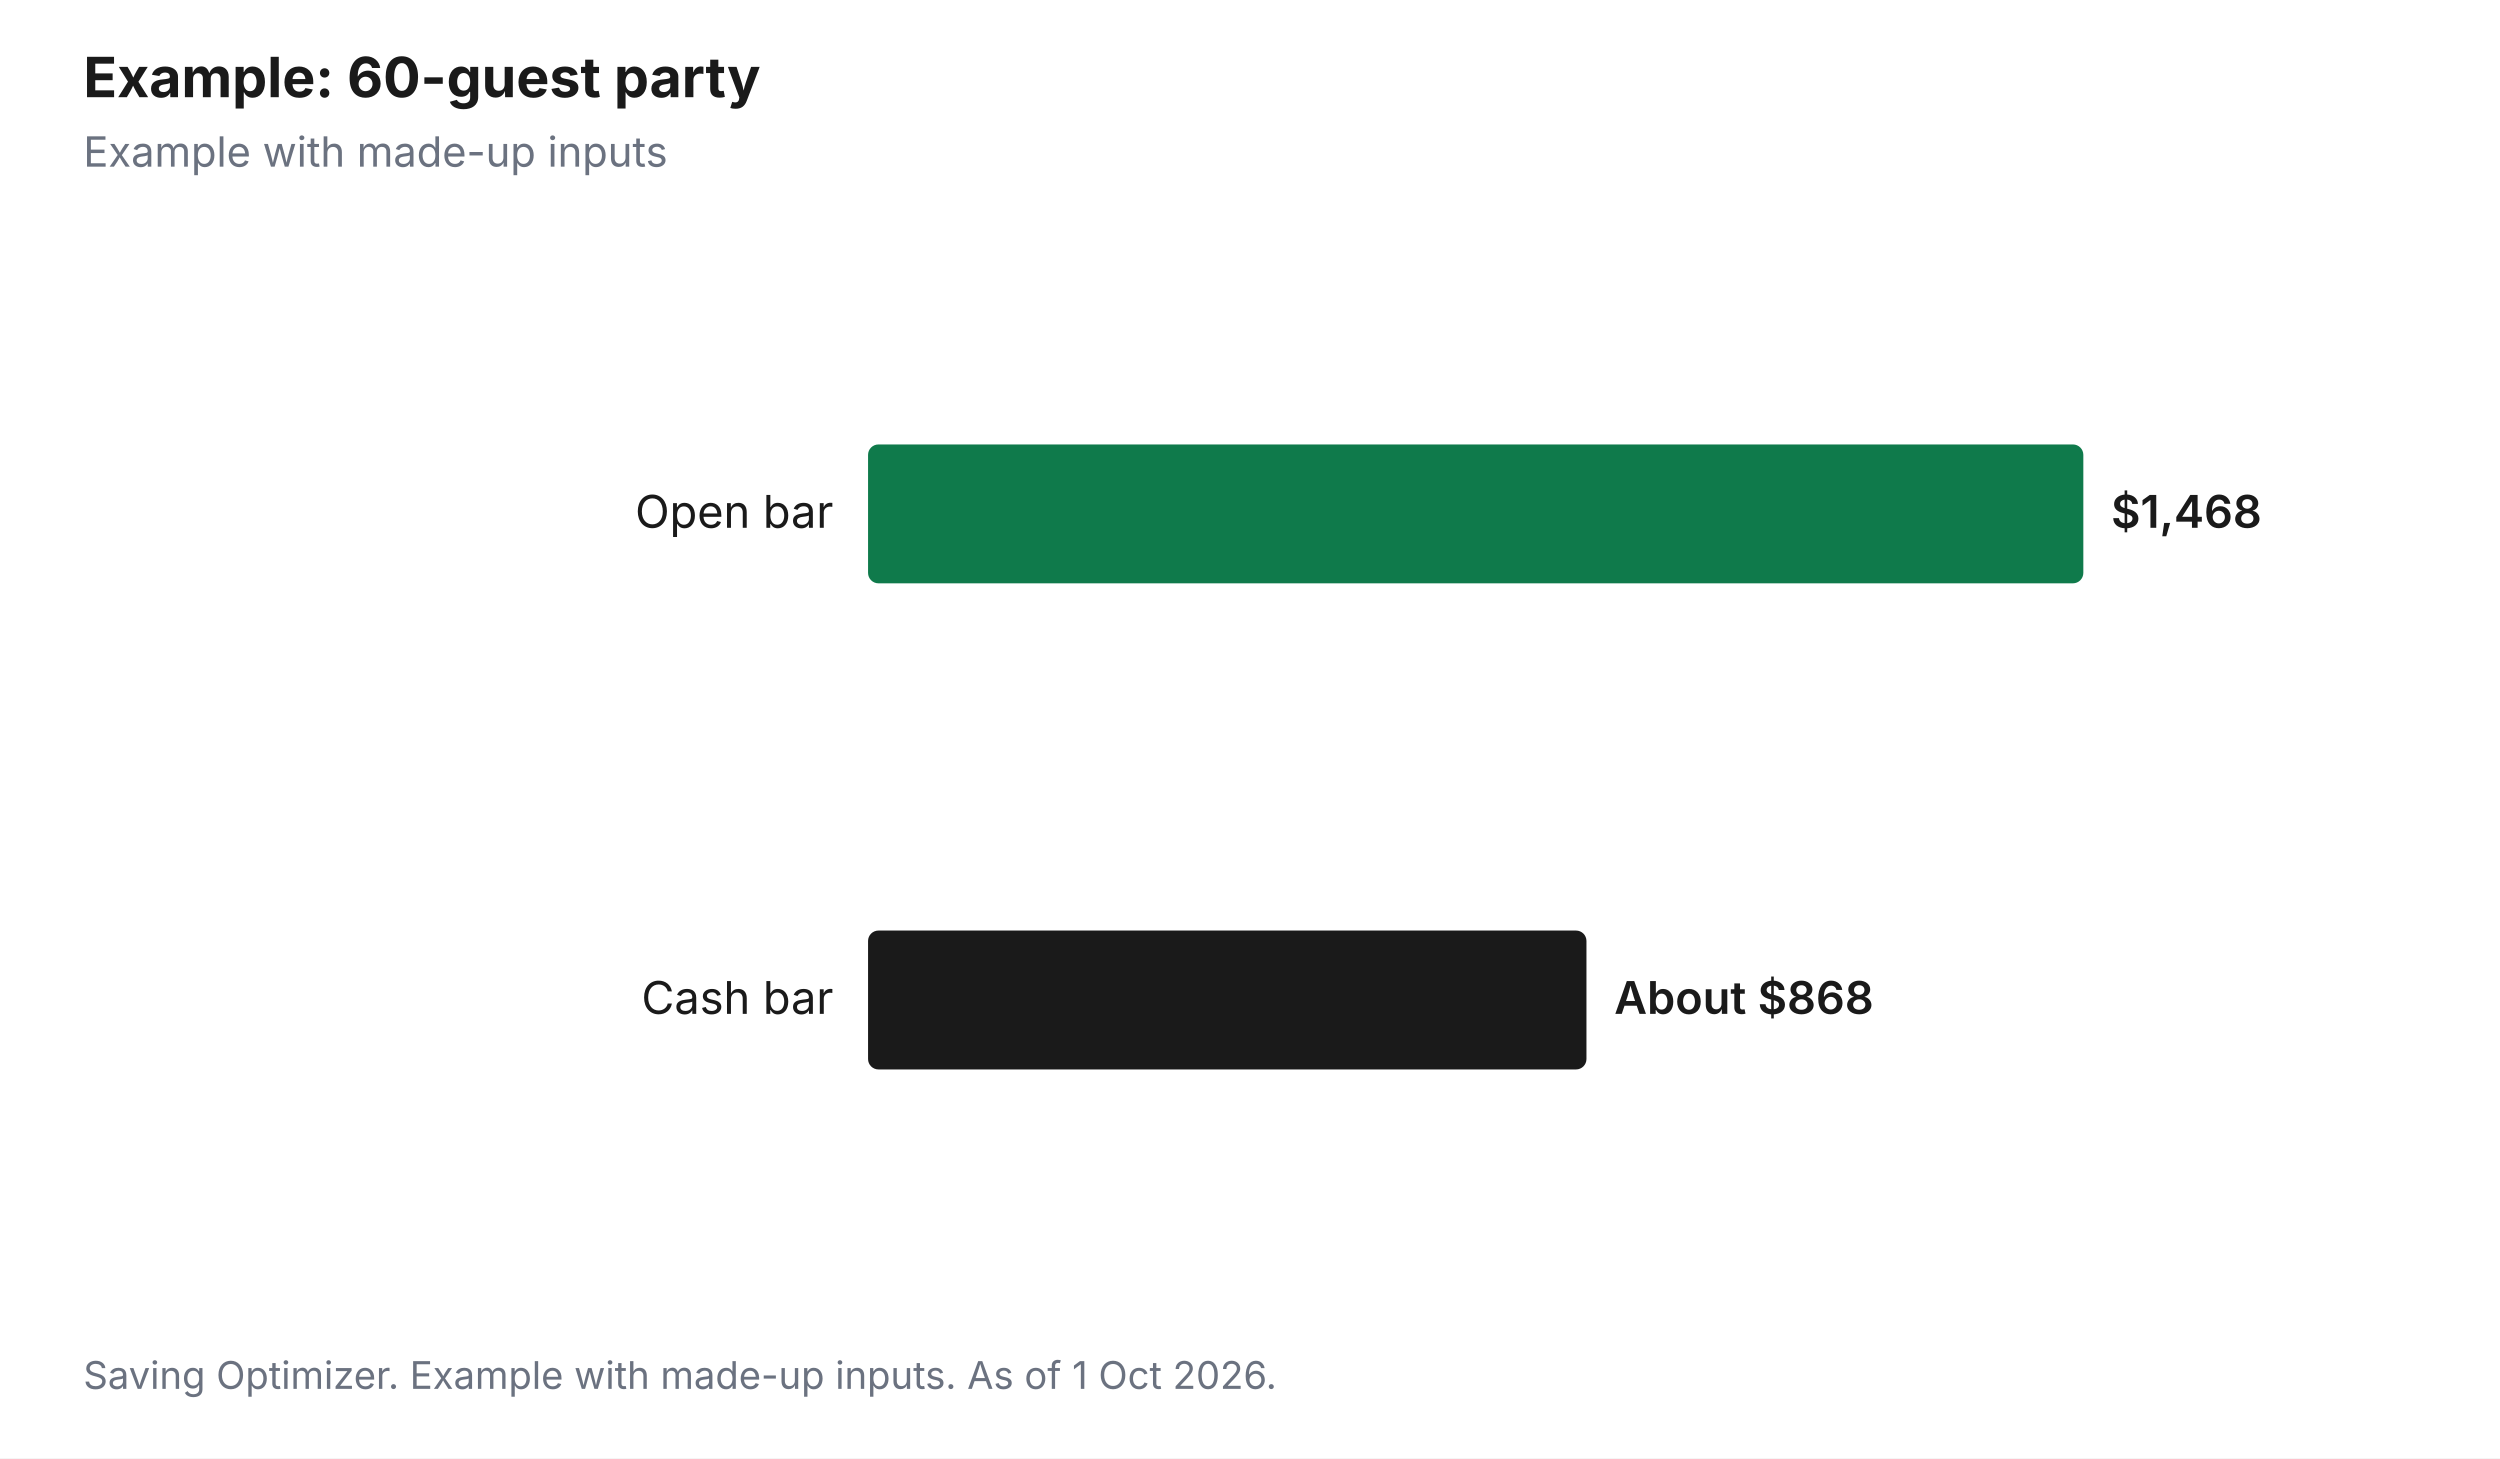
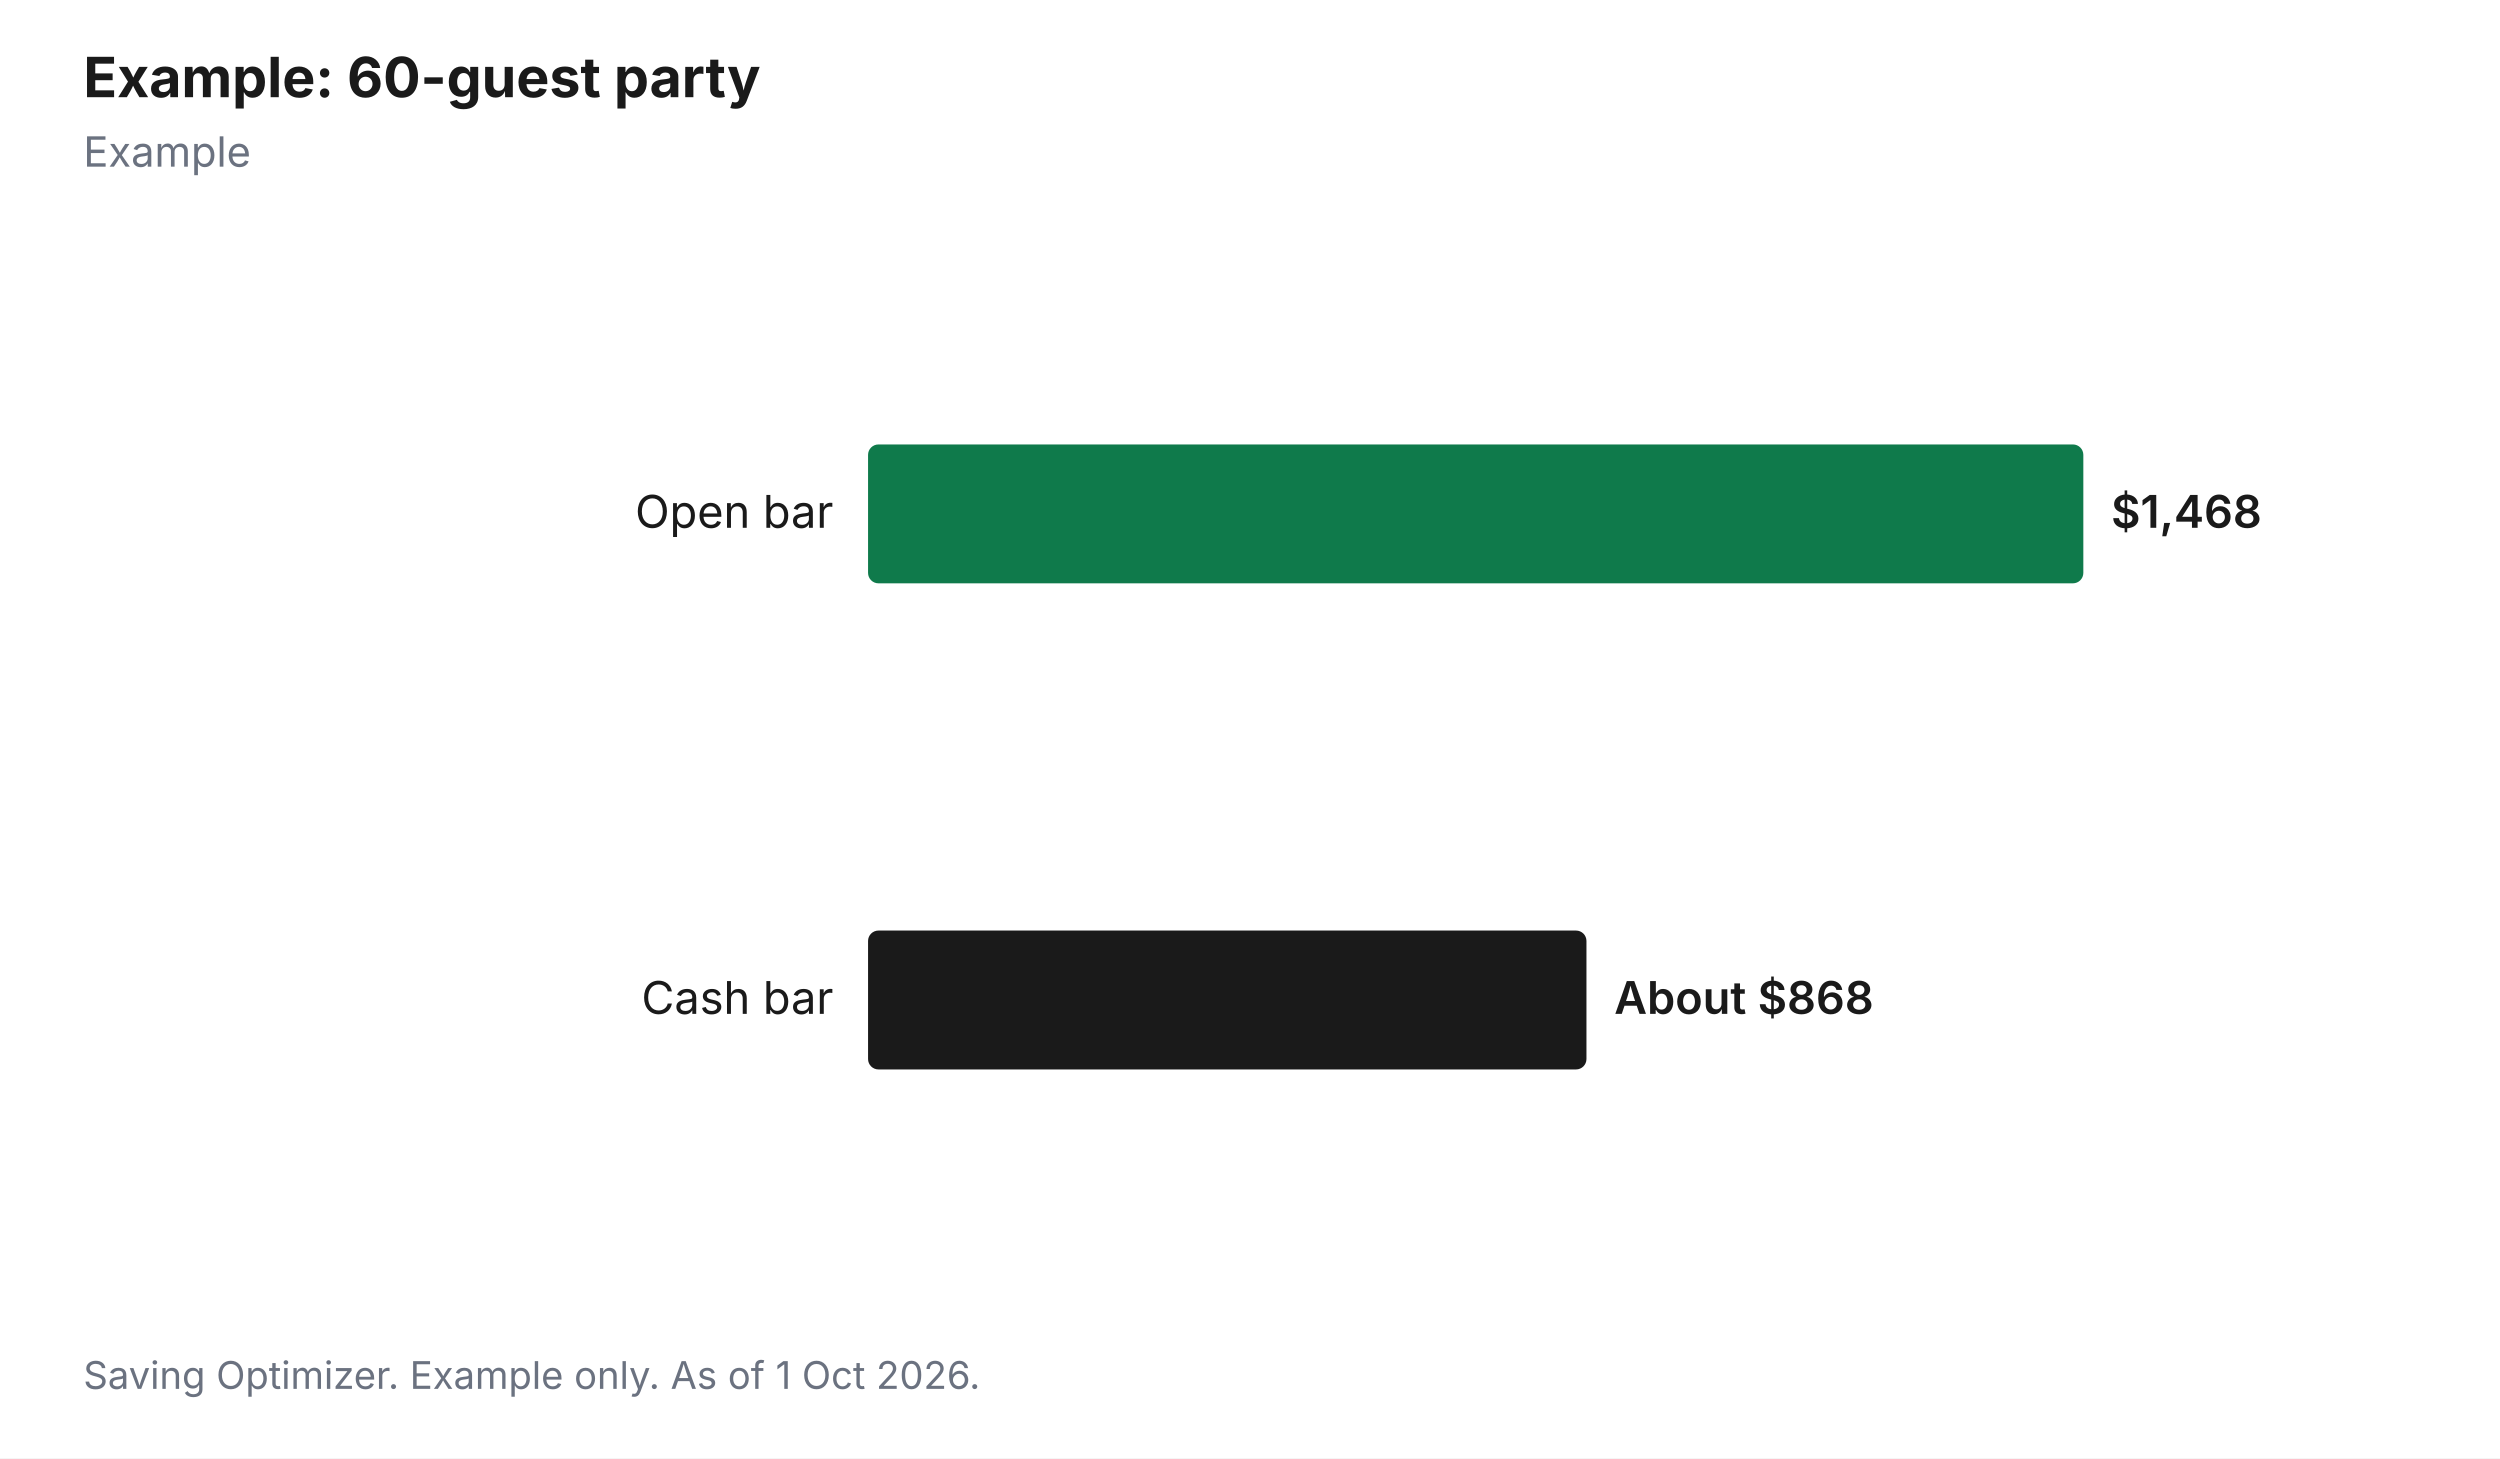
<svg xmlns="http://www.w3.org/2000/svg" viewBox="0 0 720 420" width="720" height="420" role="img" aria-labelledby="t d">
  <rect width="720" height="420" fill="#FFFFFF" />
  <text x="24" y="28" font-family="Inter, Arial, sans-serif" font-size="16" font-weight="700" fill="#1A1A1A">Example: 60-guest party</text>
-   <text x="24" y="48" font-family="Inter, Arial, sans-serif" font-size="12" fill="#6B7280">Example with made-up inputs</text>
+   <text x="24" y="48" font-family="Inter, Arial, sans-serif" font-size="12" fill="#6B7280">Example</text>
  <text x="240" y="152.0" text-anchor="end" font-family="Inter, Arial, sans-serif" font-size="13" fill="#1A1A1A">Open bar</text>
  <rect x="250" y="128.0" width="350.0" height="40.0" rx="3" fill="#0F7A4B" />
  <text x="608.0" y="152.0" font-family="Inter, Arial, sans-serif" font-size="13" font-weight="600" fill="#1A1A1A">$1,468</text>
  <text x="240" y="292.0" text-anchor="end" font-family="Inter, Arial, sans-serif" font-size="13" fill="#1A1A1A">Cash bar</text>
  <rect x="250" y="268.0" width="206.9" height="40.0" rx="3" fill="#1A1A1A" />
  <text x="464.9" y="292.0" font-family="Inter, Arial, sans-serif" font-size="13" font-weight="600" fill="#1A1A1A">About $868</text>
-   <text x="24" y="400" font-family="Inter, Arial, sans-serif" font-size="11" fill="#6B7280">Saving Optimizer. Example with made-up inputs. As of 1 Oct 2026.</text>
+   <text x="24" y="400" font-family="Inter, Arial, sans-serif" font-size="11" fill="#6B7280">Saving Optimizer. Example only. As of 1 Oct 2026.</text>
</svg>
